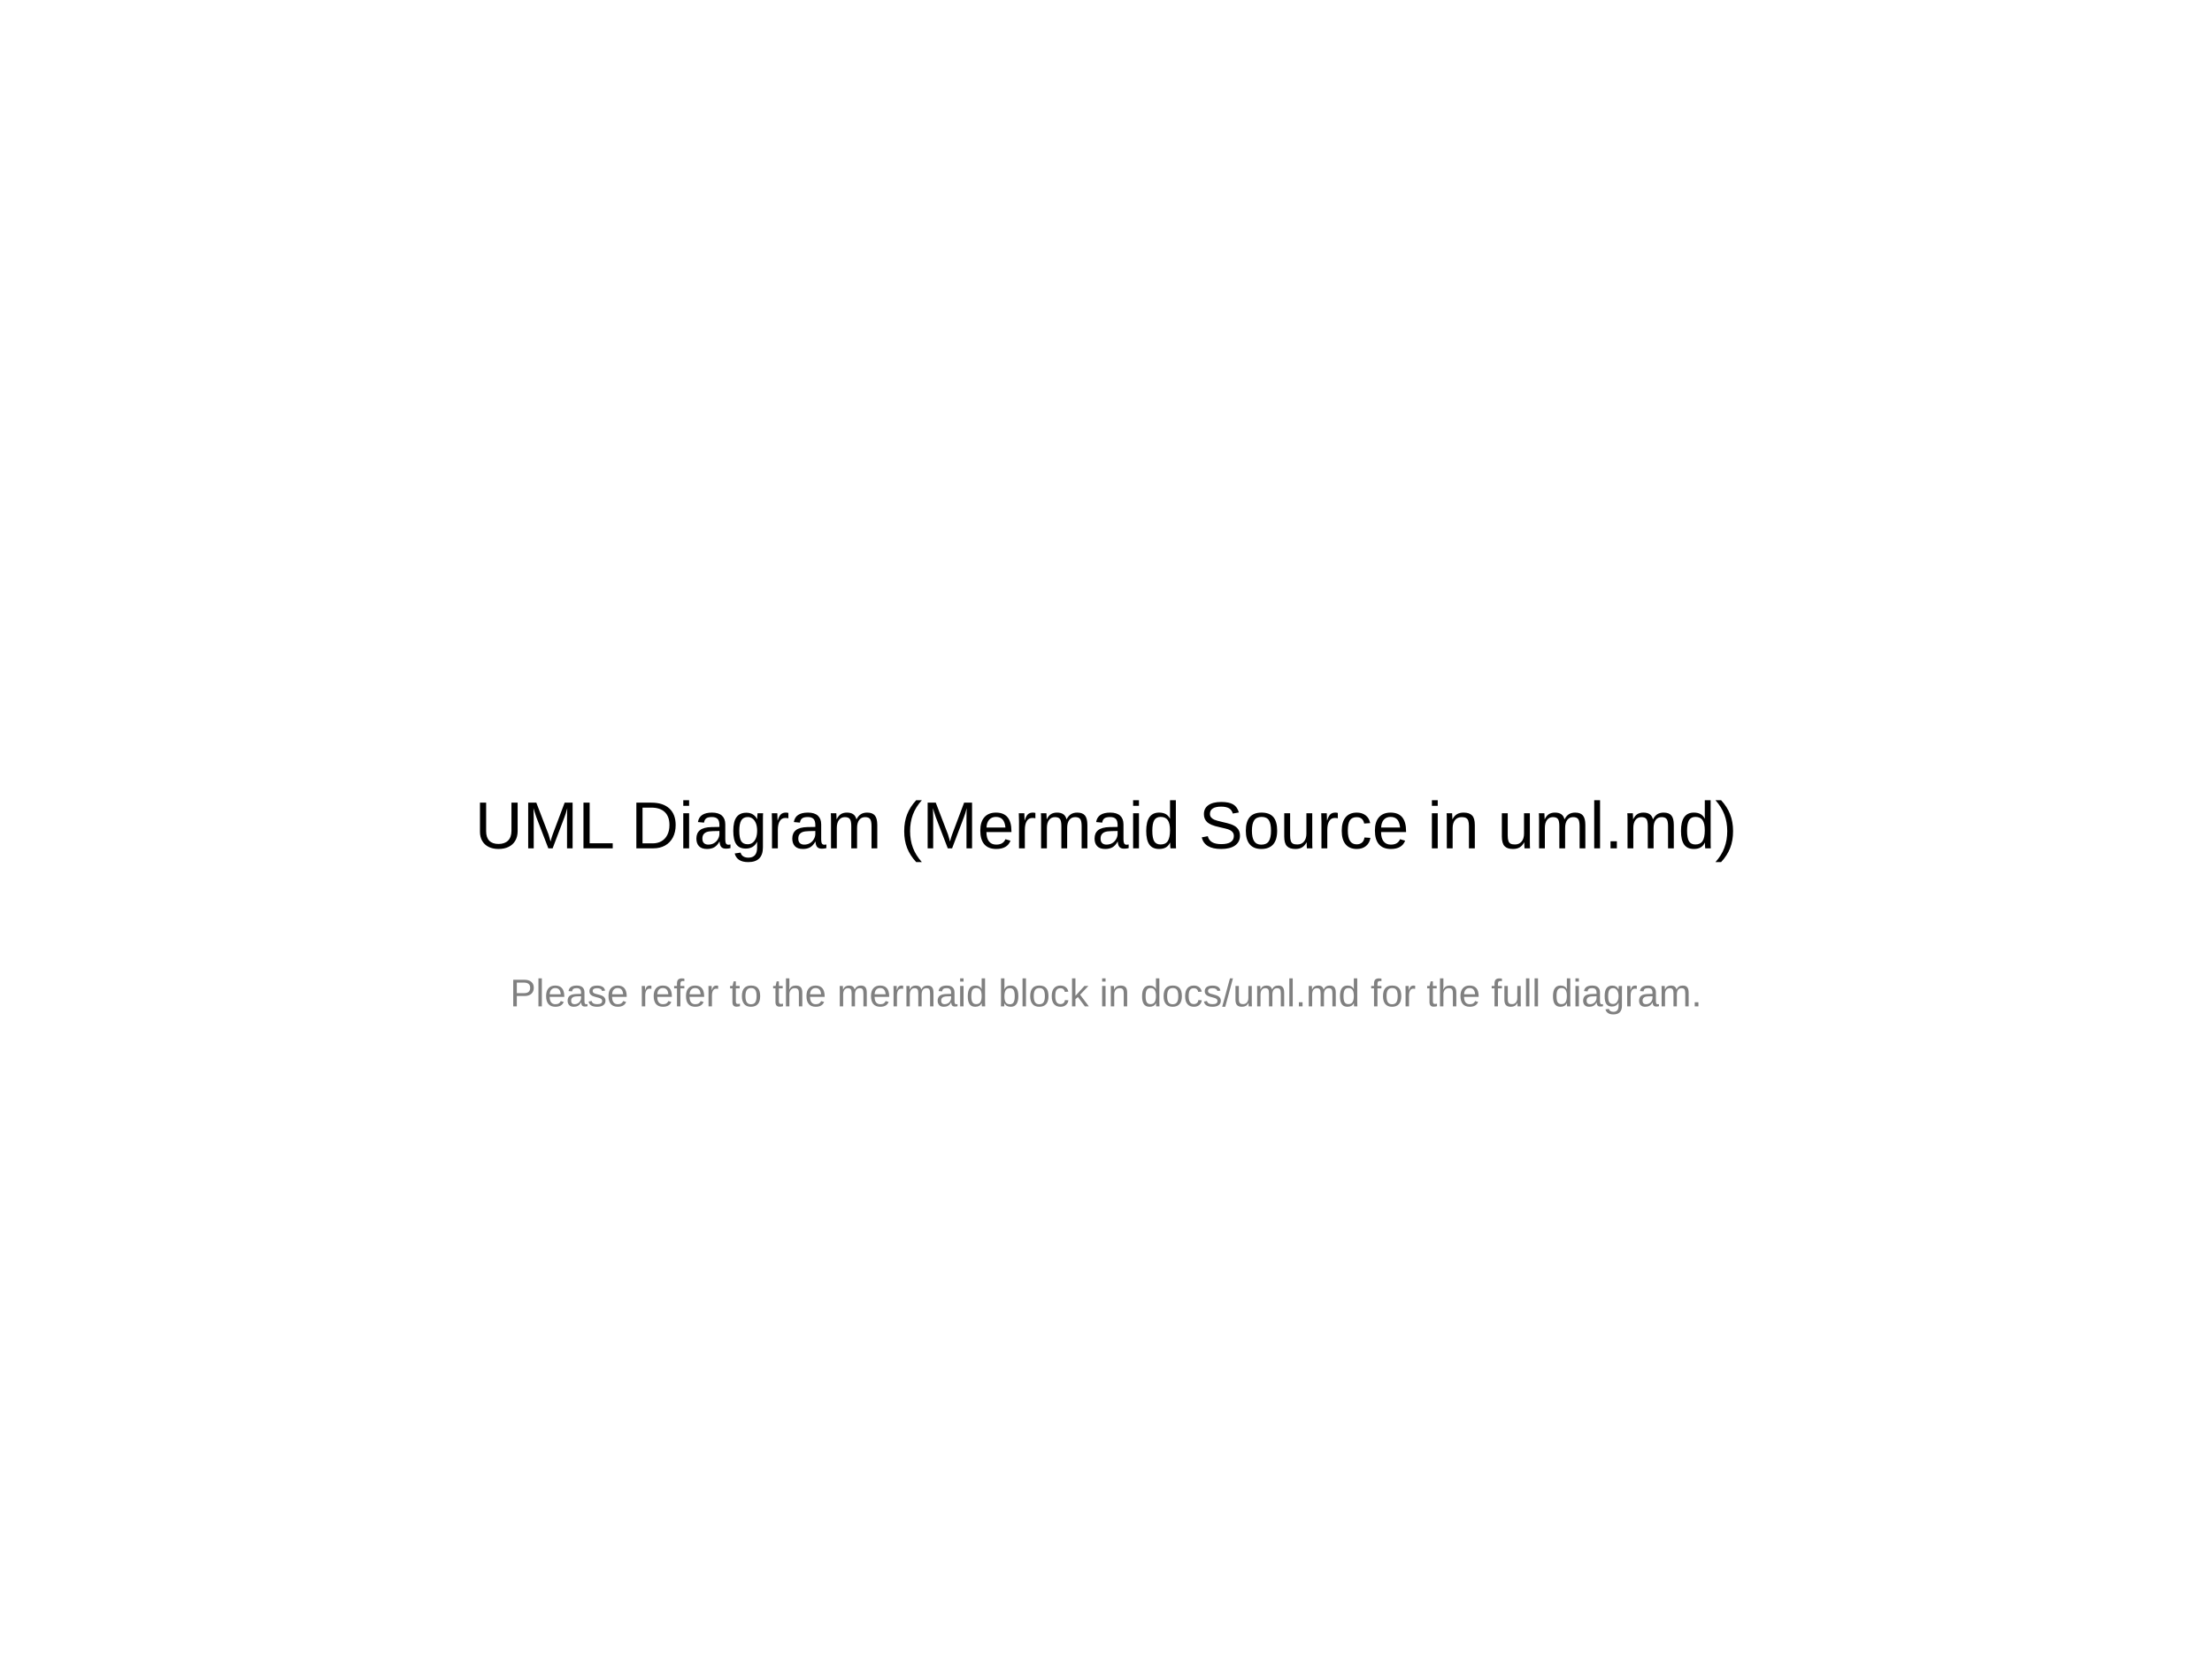
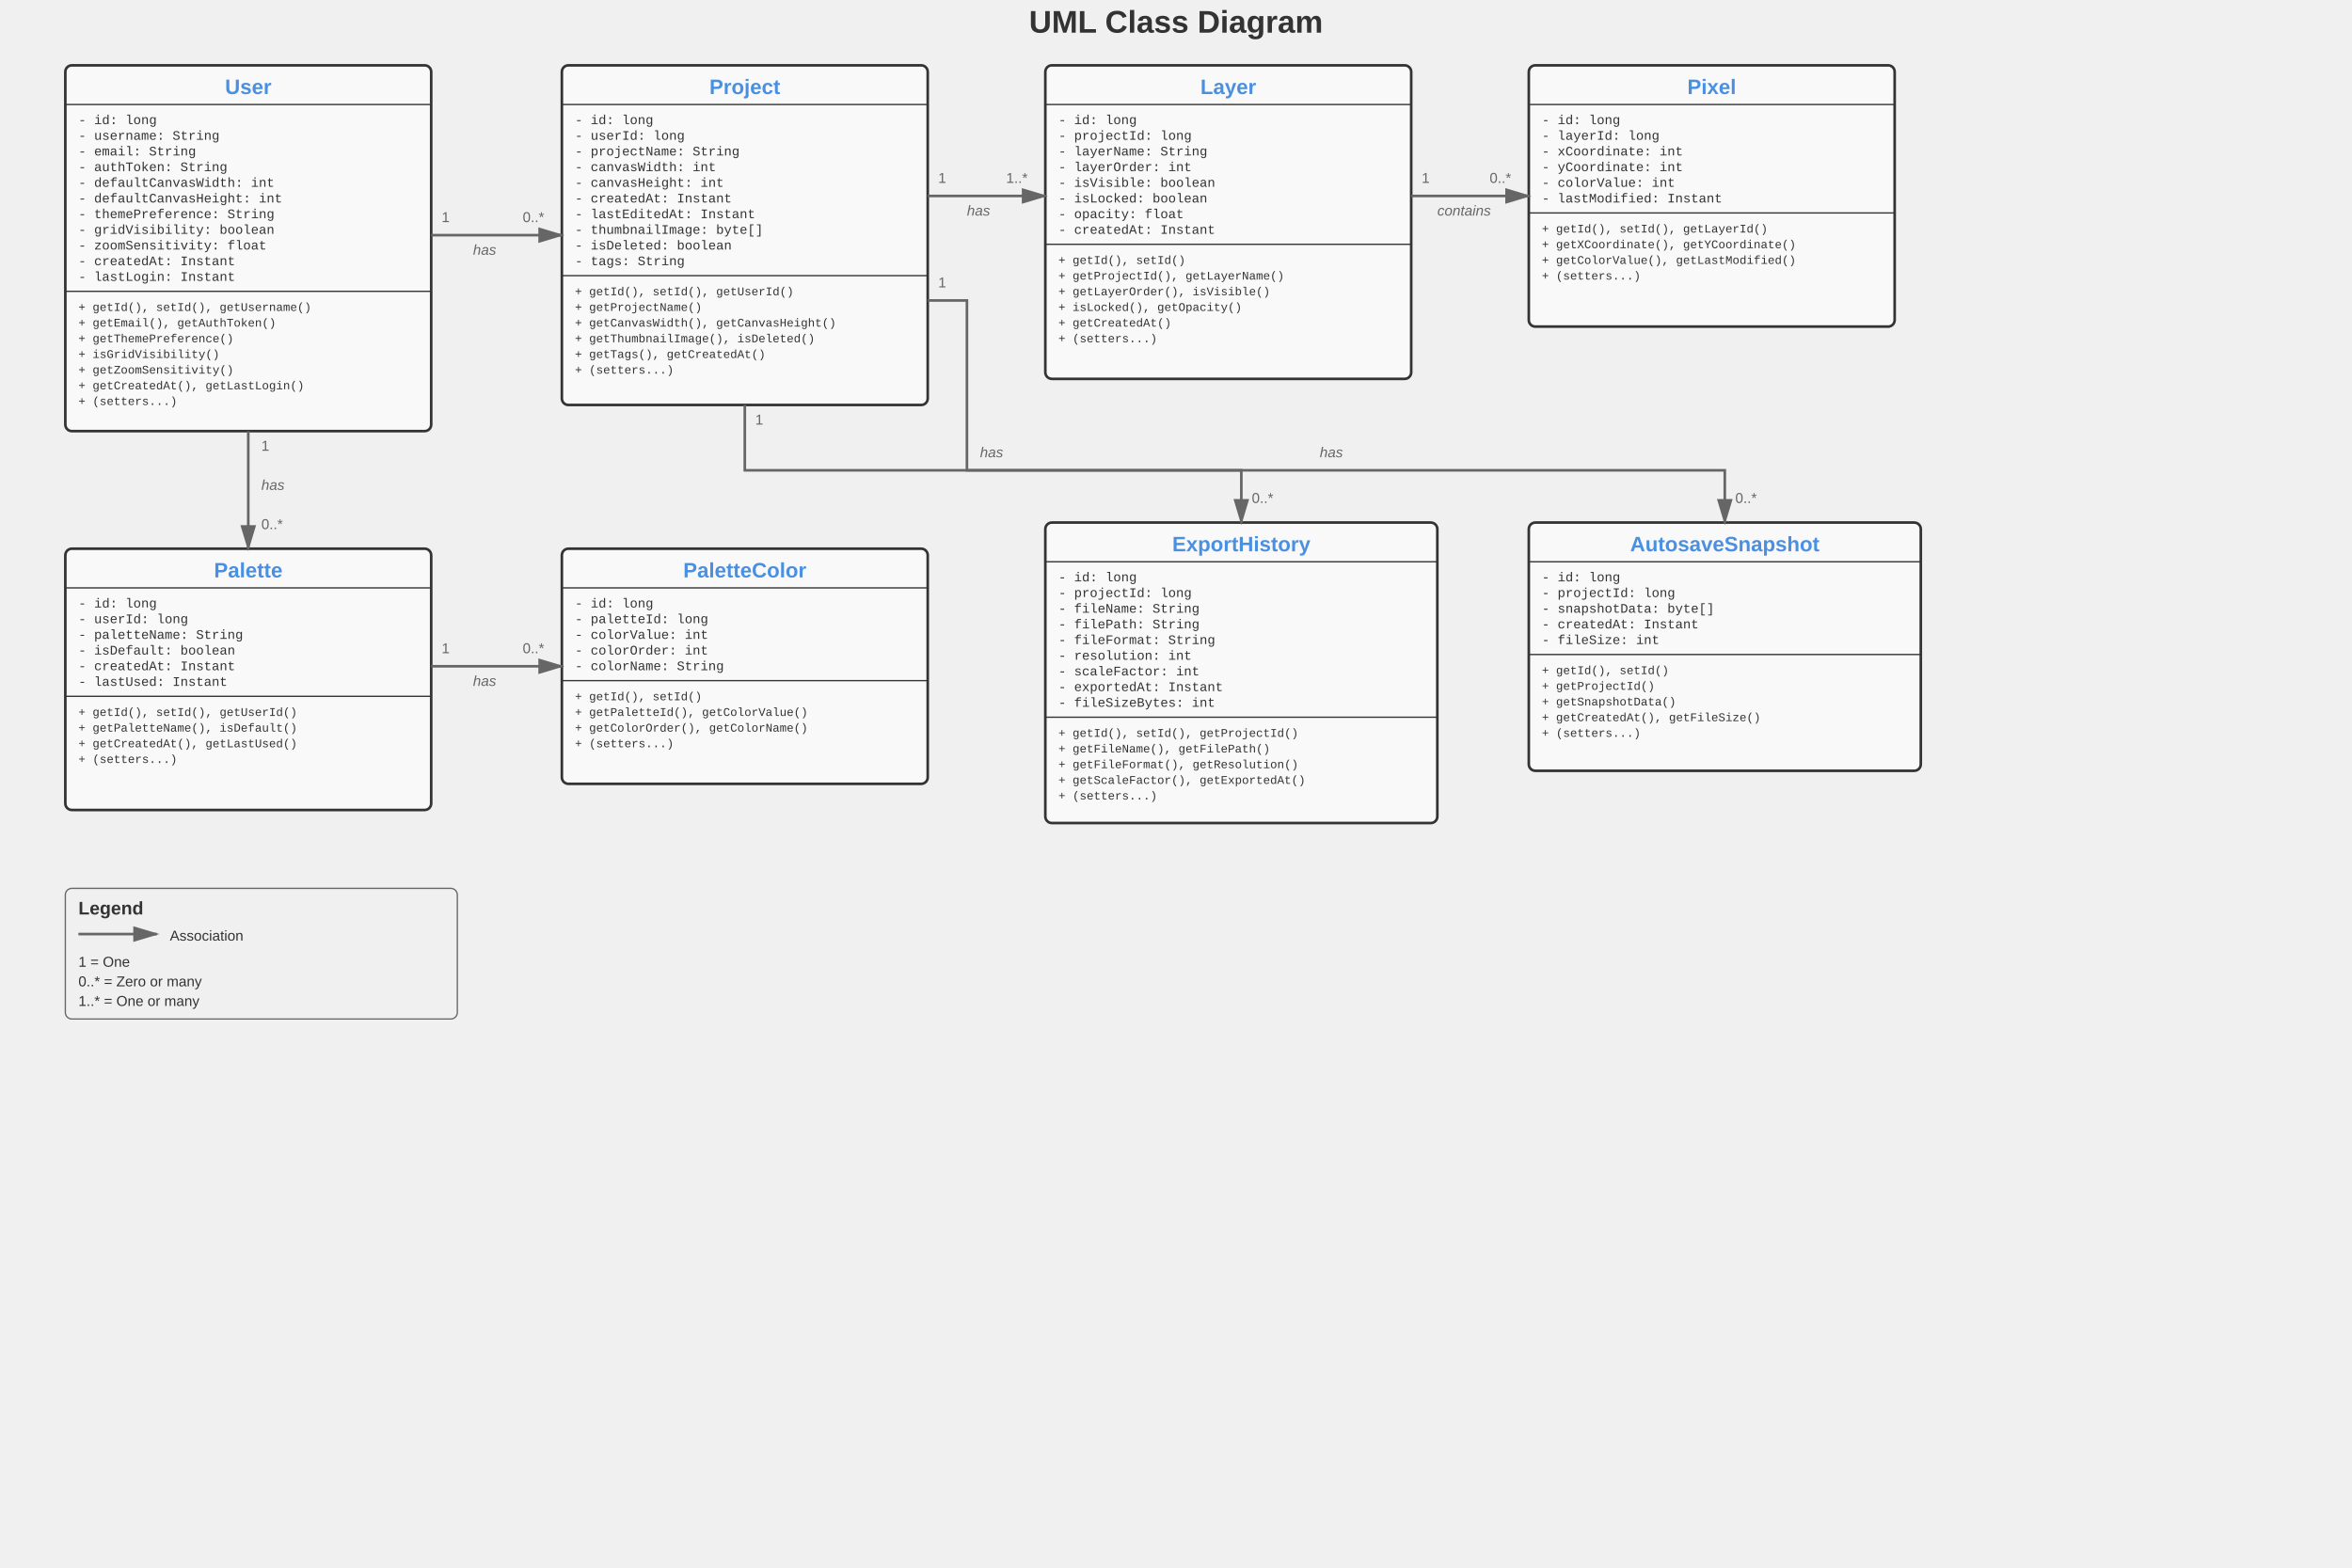
- <svg xmlns="http://www.w3.org/2000/svg" width="800" height="600">
-   <rect width="100%" height="100%" fill="white" />
-   <text x="50%" y="50%" dominant-baseline="middle" text-anchor="middle" font-family="Arial" font-size="24" fill="black">
-     UML Diagram (Mermaid Source in uml.md)
-   </text>
-   <text x="50%" y="60%" dominant-baseline="middle" text-anchor="middle" font-family="Arial" font-size="14" fill="gray">
-     Please refer to the mermaid block in docs/uml.md for the full diagram.
-   </text>
+ <svg xmlns="http://www.w3.org/2000/svg" width="1800" height="1200" viewBox="0 0 1800 1200">
+   <defs>
+     <style>
+       .class-box { fill: #f9f9f9; stroke: #333; stroke-width: 2; }
+       .class-title { fill: #4a90e2; font-family: Arial, sans-serif; font-size: 16px; font-weight: bold; }
+       .class-attr { fill: #333; font-family: 'Courier New', monospace; font-size: 10px; }
+       .class-method { fill: #333; font-family: 'Courier New', monospace; font-size: 9px; }
+       .section-line { stroke: #333; stroke-width: 1; }
+       .relationship { stroke: #666; stroke-width: 2; fill: none; marker-end: url(#arrowhead); }
+       .relationship-label { fill: #666; font-family: Arial, sans-serif; font-size: 11px; }
+     </style>
+     <marker id="arrowhead" markerWidth="10" markerHeight="10" refX="9" refY="3" orient="auto">
+       <polygon points="0 0, 10 3, 0 6" fill="#666" />
+     </marker>
+   </defs>
+   <text x="900" y="25" text-anchor="middle" style="font-family: Arial, sans-serif; font-size: 24px; font-weight: bold; fill: #333;">UML Class Diagram</text>
+   <g id="User">
+     <rect x="50" y="50" width="280" height="280" class="class-box" rx="5" />
+     <text x="190" y="72" text-anchor="middle" class="class-title">User</text>
+     <line x1="50" y1="80" x2="330" y2="80" class="section-line" />
+     <text x="60" y="95" class="class-attr">- id: long</text>
+     <text x="60" y="107" class="class-attr">- username: String</text>
+     <text x="60" y="119" class="class-attr">- email: String</text>
+     <text x="60" y="131" class="class-attr">- authToken: String</text>
+     <text x="60" y="143" class="class-attr">- defaultCanvasWidth: int</text>
+     <text x="60" y="155" class="class-attr">- defaultCanvasHeight: int</text>
+     <text x="60" y="167" class="class-attr">- themePreference: String</text>
+     <text x="60" y="179" class="class-attr">- gridVisibility: boolean</text>
+     <text x="60" y="191" class="class-attr">- zoomSensitivity: float</text>
+     <text x="60" y="203" class="class-attr">- createdAt: Instant</text>
+     <text x="60" y="215" class="class-attr">- lastLogin: Instant</text>
+     <line x1="50" y1="223" x2="330" y2="223" class="section-line" />
+     <text x="60" y="238" class="class-method">+ getId(), setId(), getUsername()</text>
+     <text x="60" y="250" class="class-method">+ getEmail(), getAuthToken()</text>
+     <text x="60" y="262" class="class-method">+ getThemePreference()</text>
+     <text x="60" y="274" class="class-method">+ isGridVisibility()</text>
+     <text x="60" y="286" class="class-method">+ getZoomSensitivity()</text>
+     <text x="60" y="298" class="class-method">+ getCreatedAt(), getLastLogin()</text>
+     <text x="60" y="310" class="class-method">+ (setters...)</text>
+   </g>
+   <g id="Project">
+     <rect x="430" y="50" width="280" height="260" class="class-box" rx="5" />
+     <text x="570" y="72" text-anchor="middle" class="class-title">Project</text>
+     <line x1="430" y1="80" x2="710" y2="80" class="section-line" />
+     <text x="440" y="95" class="class-attr">- id: long</text>
+     <text x="440" y="107" class="class-attr">- userId: long</text>
+     <text x="440" y="119" class="class-attr">- projectName: String</text>
+     <text x="440" y="131" class="class-attr">- canvasWidth: int</text>
+     <text x="440" y="143" class="class-attr">- canvasHeight: int</text>
+     <text x="440" y="155" class="class-attr">- createdAt: Instant</text>
+     <text x="440" y="167" class="class-attr">- lastEditedAt: Instant</text>
+     <text x="440" y="179" class="class-attr">- thumbnailImage: byte[]</text>
+     <text x="440" y="191" class="class-attr">- isDeleted: boolean</text>
+     <text x="440" y="203" class="class-attr">- tags: String</text>
+     <line x1="430" y1="211" x2="710" y2="211" class="section-line" />
+     <text x="440" y="226" class="class-method">+ getId(), setId(), getUserId()</text>
+     <text x="440" y="238" class="class-method">+ getProjectName()</text>
+     <text x="440" y="250" class="class-method">+ getCanvasWidth(), getCanvasHeight()</text>
+     <text x="440" y="262" class="class-method">+ getThumbnailImage(), isDeleted()</text>
+     <text x="440" y="274" class="class-method">+ getTags(), getCreatedAt()</text>
+     <text x="440" y="286" class="class-method">+ (setters...)</text>
+   </g>
+   <g id="Layer">
+     <rect x="800" y="50" width="280" height="240" class="class-box" rx="5" />
+     <text x="940" y="72" text-anchor="middle" class="class-title">Layer</text>
+     <line x1="800" y1="80" x2="1080" y2="80" class="section-line" />
+     <text x="810" y="95" class="class-attr">- id: long</text>
+     <text x="810" y="107" class="class-attr">- projectId: long</text>
+     <text x="810" y="119" class="class-attr">- layerName: String</text>
+     <text x="810" y="131" class="class-attr">- layerOrder: int</text>
+     <text x="810" y="143" class="class-attr">- isVisible: boolean</text>
+     <text x="810" y="155" class="class-attr">- isLocked: boolean</text>
+     <text x="810" y="167" class="class-attr">- opacity: float</text>
+     <text x="810" y="179" class="class-attr">- createdAt: Instant</text>
+     <line x1="800" y1="187" x2="1080" y2="187" class="section-line" />
+     <text x="810" y="202" class="class-method">+ getId(), setId()</text>
+     <text x="810" y="214" class="class-method">+ getProjectId(), getLayerName()</text>
+     <text x="810" y="226" class="class-method">+ getLayerOrder(), isVisible()</text>
+     <text x="810" y="238" class="class-method">+ isLocked(), getOpacity()</text>
+     <text x="810" y="250" class="class-method">+ getCreatedAt()</text>
+     <text x="810" y="262" class="class-method">+ (setters...)</text>
+   </g>
+   <g id="Pixel">
+     <rect x="1170" y="50" width="280" height="200" class="class-box" rx="5" />
+     <text x="1310" y="72" text-anchor="middle" class="class-title">Pixel</text>
+     <line x1="1170" y1="80" x2="1450" y2="80" class="section-line" />
+     <text x="1180" y="95" class="class-attr">- id: long</text>
+     <text x="1180" y="107" class="class-attr">- layerId: long</text>
+     <text x="1180" y="119" class="class-attr">- xCoordinate: int</text>
+     <text x="1180" y="131" class="class-attr">- yCoordinate: int</text>
+     <text x="1180" y="143" class="class-attr">- colorValue: int</text>
+     <text x="1180" y="155" class="class-attr">- lastModified: Instant</text>
+     <line x1="1170" y1="163" x2="1450" y2="163" class="section-line" />
+     <text x="1180" y="178" class="class-method">+ getId(), setId(), getLayerId()</text>
+     <text x="1180" y="190" class="class-method">+ getXCoordinate(), getYCoordinate()</text>
+     <text x="1180" y="202" class="class-method">+ getColorValue(), getLastModified()</text>
+     <text x="1180" y="214" class="class-method">+ (setters...)</text>
+   </g>
+   <g id="Palette">
+     <rect x="50" y="420" width="280" height="200" class="class-box" rx="5" />
+     <text x="190" y="442" text-anchor="middle" class="class-title">Palette</text>
+     <line x1="50" y1="450" x2="330" y2="450" class="section-line" />
+     <text x="60" y="465" class="class-attr">- id: long</text>
+     <text x="60" y="477" class="class-attr">- userId: long</text>
+     <text x="60" y="489" class="class-attr">- paletteName: String</text>
+     <text x="60" y="501" class="class-attr">- isDefault: boolean</text>
+     <text x="60" y="513" class="class-attr">- createdAt: Instant</text>
+     <text x="60" y="525" class="class-attr">- lastUsed: Instant</text>
+     <line x1="50" y1="533" x2="330" y2="533" class="section-line" />
+     <text x="60" y="548" class="class-method">+ getId(), setId(), getUserId()</text>
+     <text x="60" y="560" class="class-method">+ getPaletteName(), isDefault()</text>
+     <text x="60" y="572" class="class-method">+ getCreatedAt(), getLastUsed()</text>
+     <text x="60" y="584" class="class-method">+ (setters...)</text>
+   </g>
+   <g id="PaletteColor">
+     <rect x="430" y="420" width="280" height="180" class="class-box" rx="5" />
+     <text x="570" y="442" text-anchor="middle" class="class-title">PaletteColor</text>
+     <line x1="430" y1="450" x2="710" y2="450" class="section-line" />
+     <text x="440" y="465" class="class-attr">- id: long</text>
+     <text x="440" y="477" class="class-attr">- paletteId: long</text>
+     <text x="440" y="489" class="class-attr">- colorValue: int</text>
+     <text x="440" y="501" class="class-attr">- colorOrder: int</text>
+     <text x="440" y="513" class="class-attr">- colorName: String</text>
+     <line x1="430" y1="521" x2="710" y2="521" class="section-line" />
+     <text x="440" y="536" class="class-method">+ getId(), setId()</text>
+     <text x="440" y="548" class="class-method">+ getPaletteId(), getColorValue()</text>
+     <text x="440" y="560" class="class-method">+ getColorOrder(), getColorName()</text>
+     <text x="440" y="572" class="class-method">+ (setters...)</text>
+   </g>
+   <g id="ExportHistory">
+     <rect x="800" y="400" width="300" height="230" class="class-box" rx="5" />
+     <text x="950" y="422" text-anchor="middle" class="class-title">ExportHistory</text>
+     <line x1="800" y1="430" x2="1100" y2="430" class="section-line" />
+     <text x="810" y="445" class="class-attr">- id: long</text>
+     <text x="810" y="457" class="class-attr">- projectId: long</text>
+     <text x="810" y="469" class="class-attr">- fileName: String</text>
+     <text x="810" y="481" class="class-attr">- filePath: String</text>
+     <text x="810" y="493" class="class-attr">- fileFormat: String</text>
+     <text x="810" y="505" class="class-attr">- resolution: int</text>
+     <text x="810" y="517" class="class-attr">- scaleFactor: int</text>
+     <text x="810" y="529" class="class-attr">- exportedAt: Instant</text>
+     <text x="810" y="541" class="class-attr">- fileSizeBytes: int</text>
+     <line x1="800" y1="549" x2="1100" y2="549" class="section-line" />
+     <text x="810" y="564" class="class-method">+ getId(), setId(), getProjectId()</text>
+     <text x="810" y="576" class="class-method">+ getFileName(), getFilePath()</text>
+     <text x="810" y="588" class="class-method">+ getFileFormat(), getResolution()</text>
+     <text x="810" y="600" class="class-method">+ getScaleFactor(), getExportedAt()</text>
+     <text x="810" y="612" class="class-method">+ (setters...)</text>
+   </g>
+   <g id="AutosaveSnapshot">
+     <rect x="1170" y="400" width="300" height="190" class="class-box" rx="5" />
+     <text x="1320" y="422" text-anchor="middle" class="class-title">AutosaveSnapshot</text>
+     <line x1="1170" y1="430" x2="1470" y2="430" class="section-line" />
+     <text x="1180" y="445" class="class-attr">- id: long</text>
+     <text x="1180" y="457" class="class-attr">- projectId: long</text>
+     <text x="1180" y="469" class="class-attr">- snapshotData: byte[]</text>
+     <text x="1180" y="481" class="class-attr">- createdAt: Instant</text>
+     <text x="1180" y="493" class="class-attr">- fileSize: int</text>
+     <line x1="1170" y1="501" x2="1470" y2="501" class="section-line" />
+     <text x="1180" y="516" class="class-method">+ getId(), setId()</text>
+     <text x="1180" y="528" class="class-method">+ getProjectId()</text>
+     <text x="1180" y="540" class="class-method">+ getSnapshotData()</text>
+     <text x="1180" y="552" class="class-method">+ getCreatedAt(), getFileSize()</text>
+     <text x="1180" y="564" class="class-method">+ (setters...)</text>
+   </g>
+   <path d="M 330 180 L 430 180" class="relationship" />
+   <text x="338" y="170" class="relationship-label">1</text>
+   <text x="400" y="170" class="relationship-label">0..*</text>
+   <text x="362" y="195" class="relationship-label" font-style="italic">has</text>
+   <path d="M 190 330 L 190 420" class="relationship" />
+   <text x="200" y="345" class="relationship-label">1</text>
+   <text x="200" y="405" class="relationship-label">0..*</text>
+   <text x="200" y="375" class="relationship-label" font-style="italic">has</text>
+   <path d="M 710 150 L 800 150" class="relationship" />
+   <text x="718" y="140" class="relationship-label">1</text>
+   <text x="770" y="140" class="relationship-label">1..*</text>
+   <text x="740" y="165" class="relationship-label" font-style="italic">has</text>
+   <path d="M 570 310 L 570 360 L 950 360 L 950 400" class="relationship" />
+   <text x="578" y="325" class="relationship-label">1</text>
+   <text x="958" y="385" class="relationship-label">0..*</text>
+   <text x="750" y="350" class="relationship-label" font-style="italic">has</text>
+   <path d="M 710 230 L 740 230 L 740 360 L 1320 360 L 1320 400" class="relationship" />
+   <text x="718" y="220" class="relationship-label">1</text>
+   <text x="1328" y="385" class="relationship-label">0..*</text>
+   <text x="1010" y="350" class="relationship-label" font-style="italic">has</text>
+   <path d="M 1080 150 L 1170 150" class="relationship" />
+   <text x="1088" y="140" class="relationship-label">1</text>
+   <text x="1140" y="140" class="relationship-label">0..*</text>
+   <text x="1100" y="165" class="relationship-label" font-style="italic">contains</text>
+   <path d="M 330 510 L 430 510" class="relationship" />
+   <text x="338" y="500" class="relationship-label">1</text>
+   <text x="400" y="500" class="relationship-label">0..*</text>
+   <text x="362" y="525" class="relationship-label" font-style="italic">has</text>
+   <g id="Legend">
+     <rect x="50" y="680" width="300" height="100" fill="#f0f0f0" stroke="#666" stroke-width="1" rx="5" />
+     <text x="60" y="700" style="font-family: Arial, sans-serif; font-size: 14px; font-weight: bold; fill: #333;">Legend</text>
+     <line x1="60" y1="715" x2="120" y2="715" stroke="#666" stroke-width="2" marker-end="url(#arrowhead)" />
+     <text x="130" y="720" style="font-family: Arial, sans-serif; font-size: 11px; fill: #333;">Association</text>
+     <text x="60" y="740" style="font-family: Arial, sans-serif; font-size: 11px; fill: #333;">1 = One</text>
+     <text x="60" y="755" style="font-family: Arial, sans-serif; font-size: 11px; fill: #333;">0..* = Zero or many</text>
+     <text x="60" y="770" style="font-family: Arial, sans-serif; font-size: 11px; fill: #333;">1..* = One or many</text>
+   </g>
</svg>
